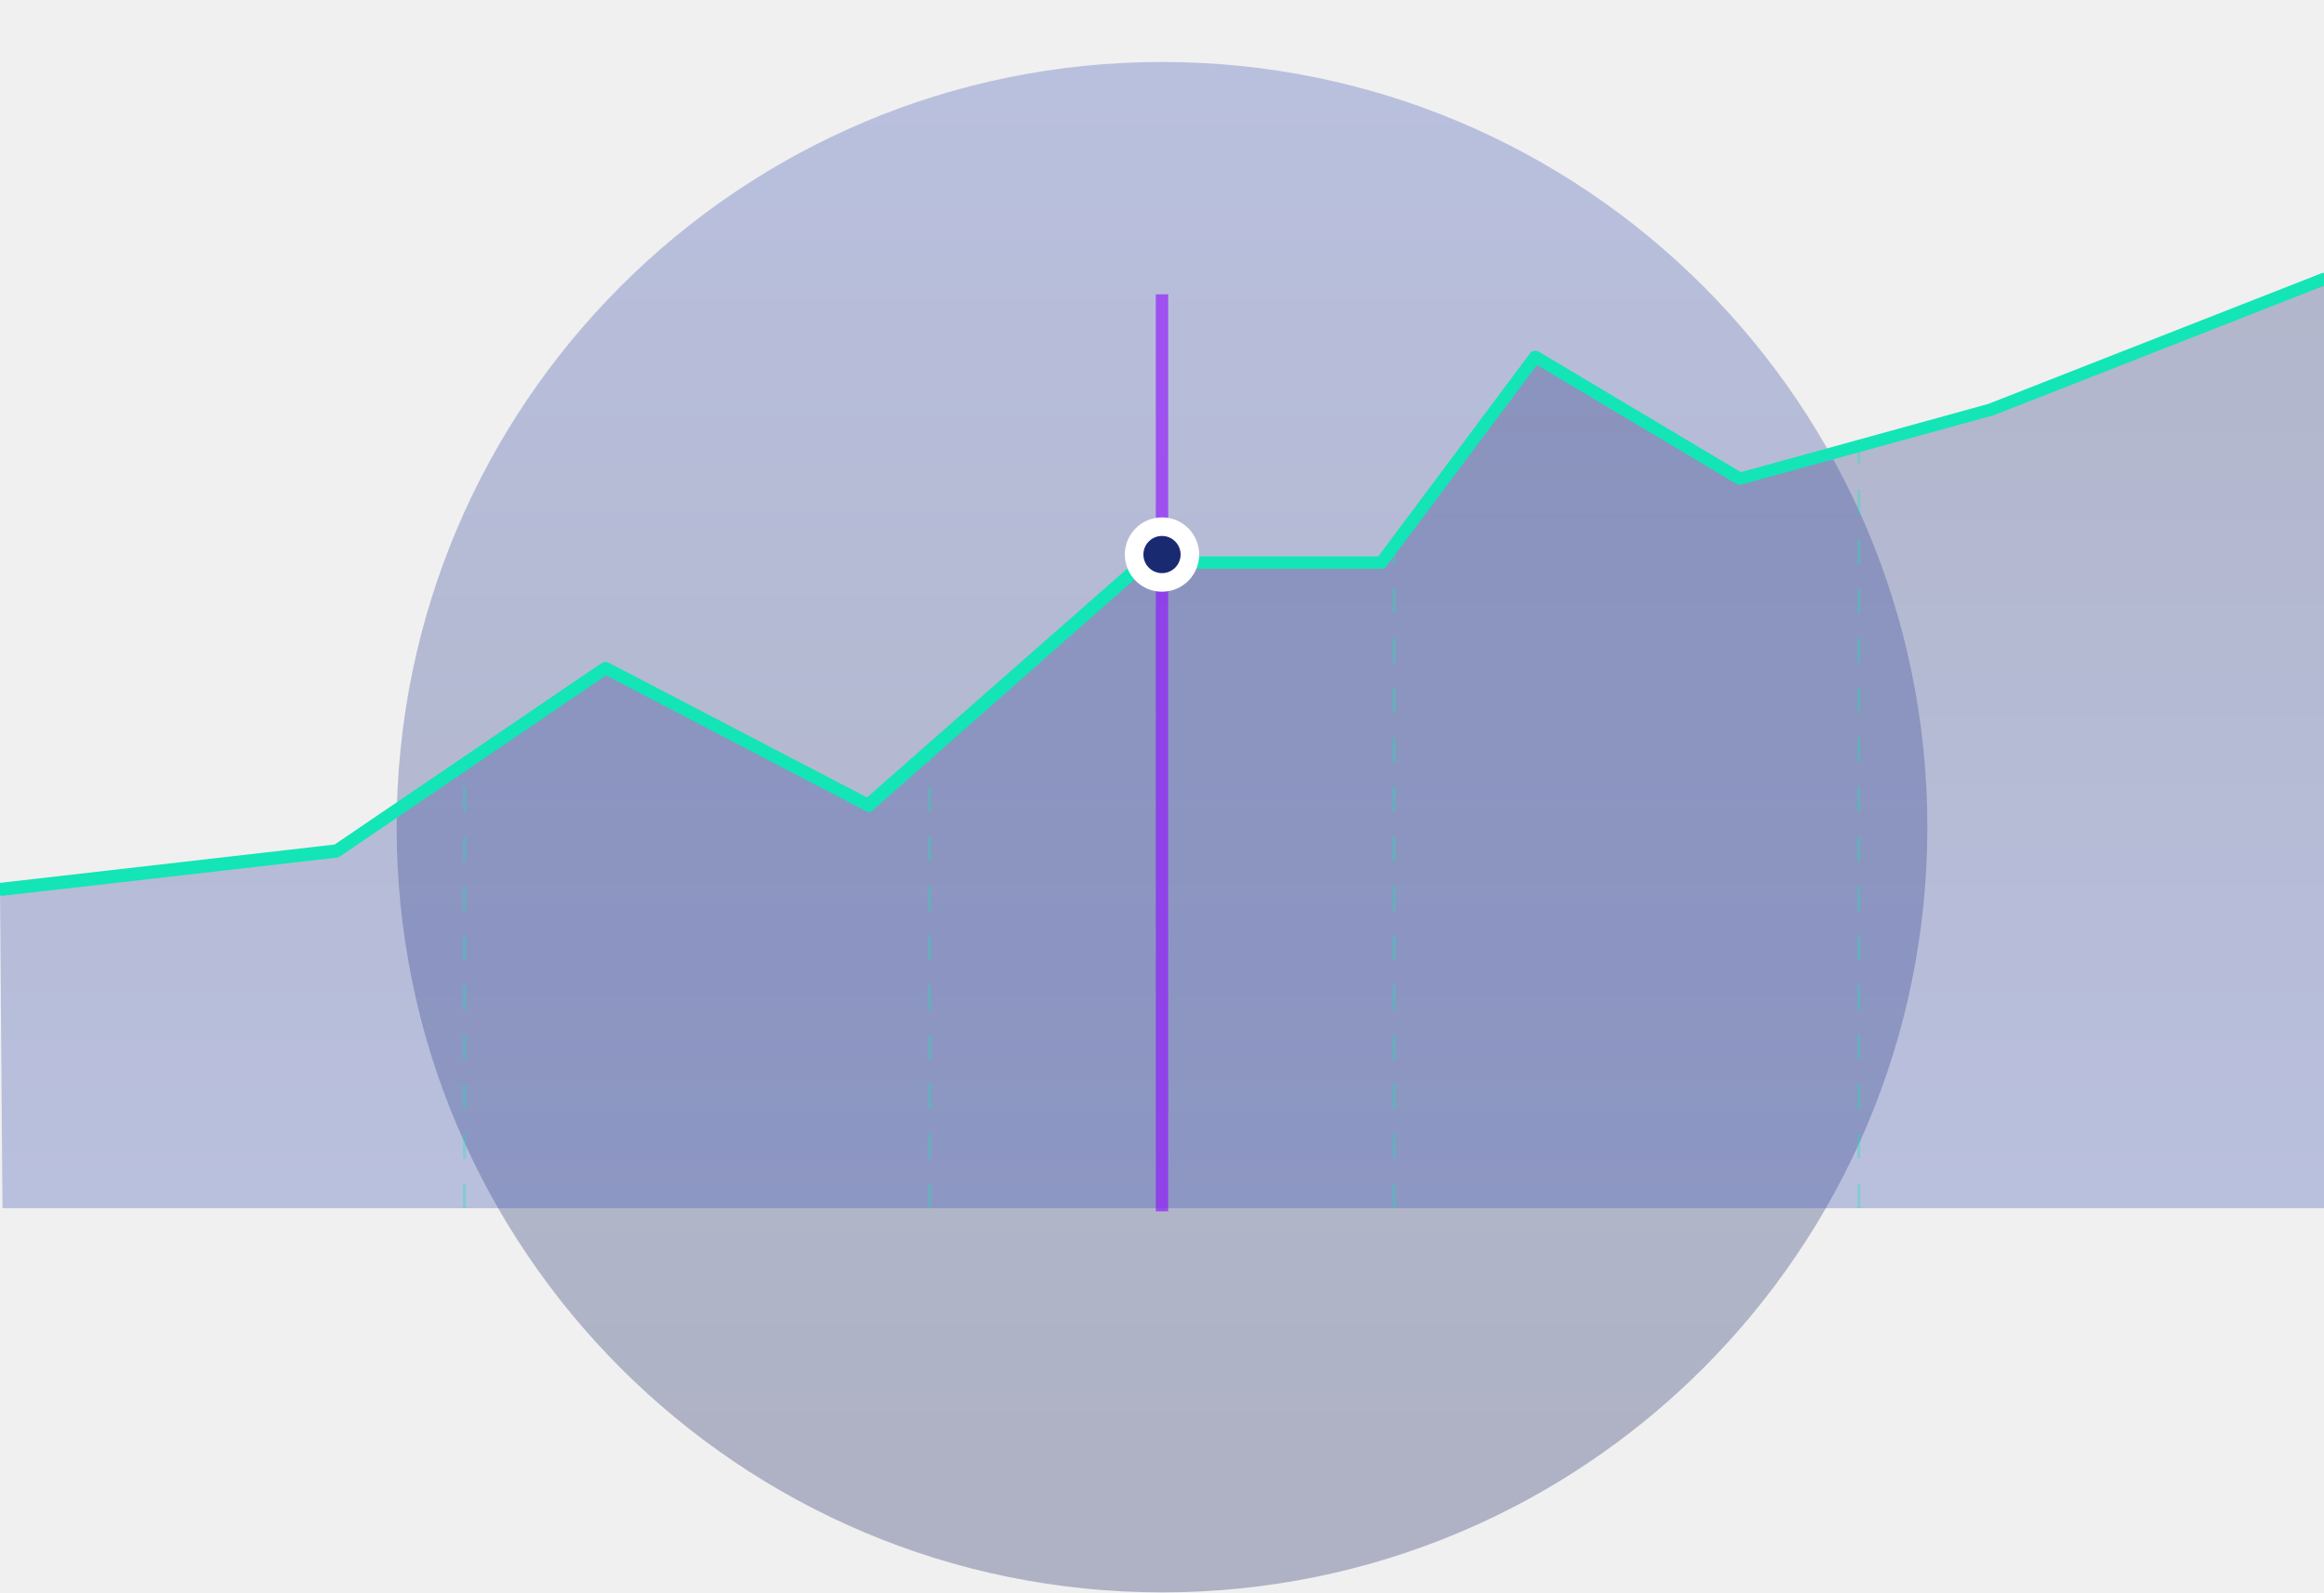
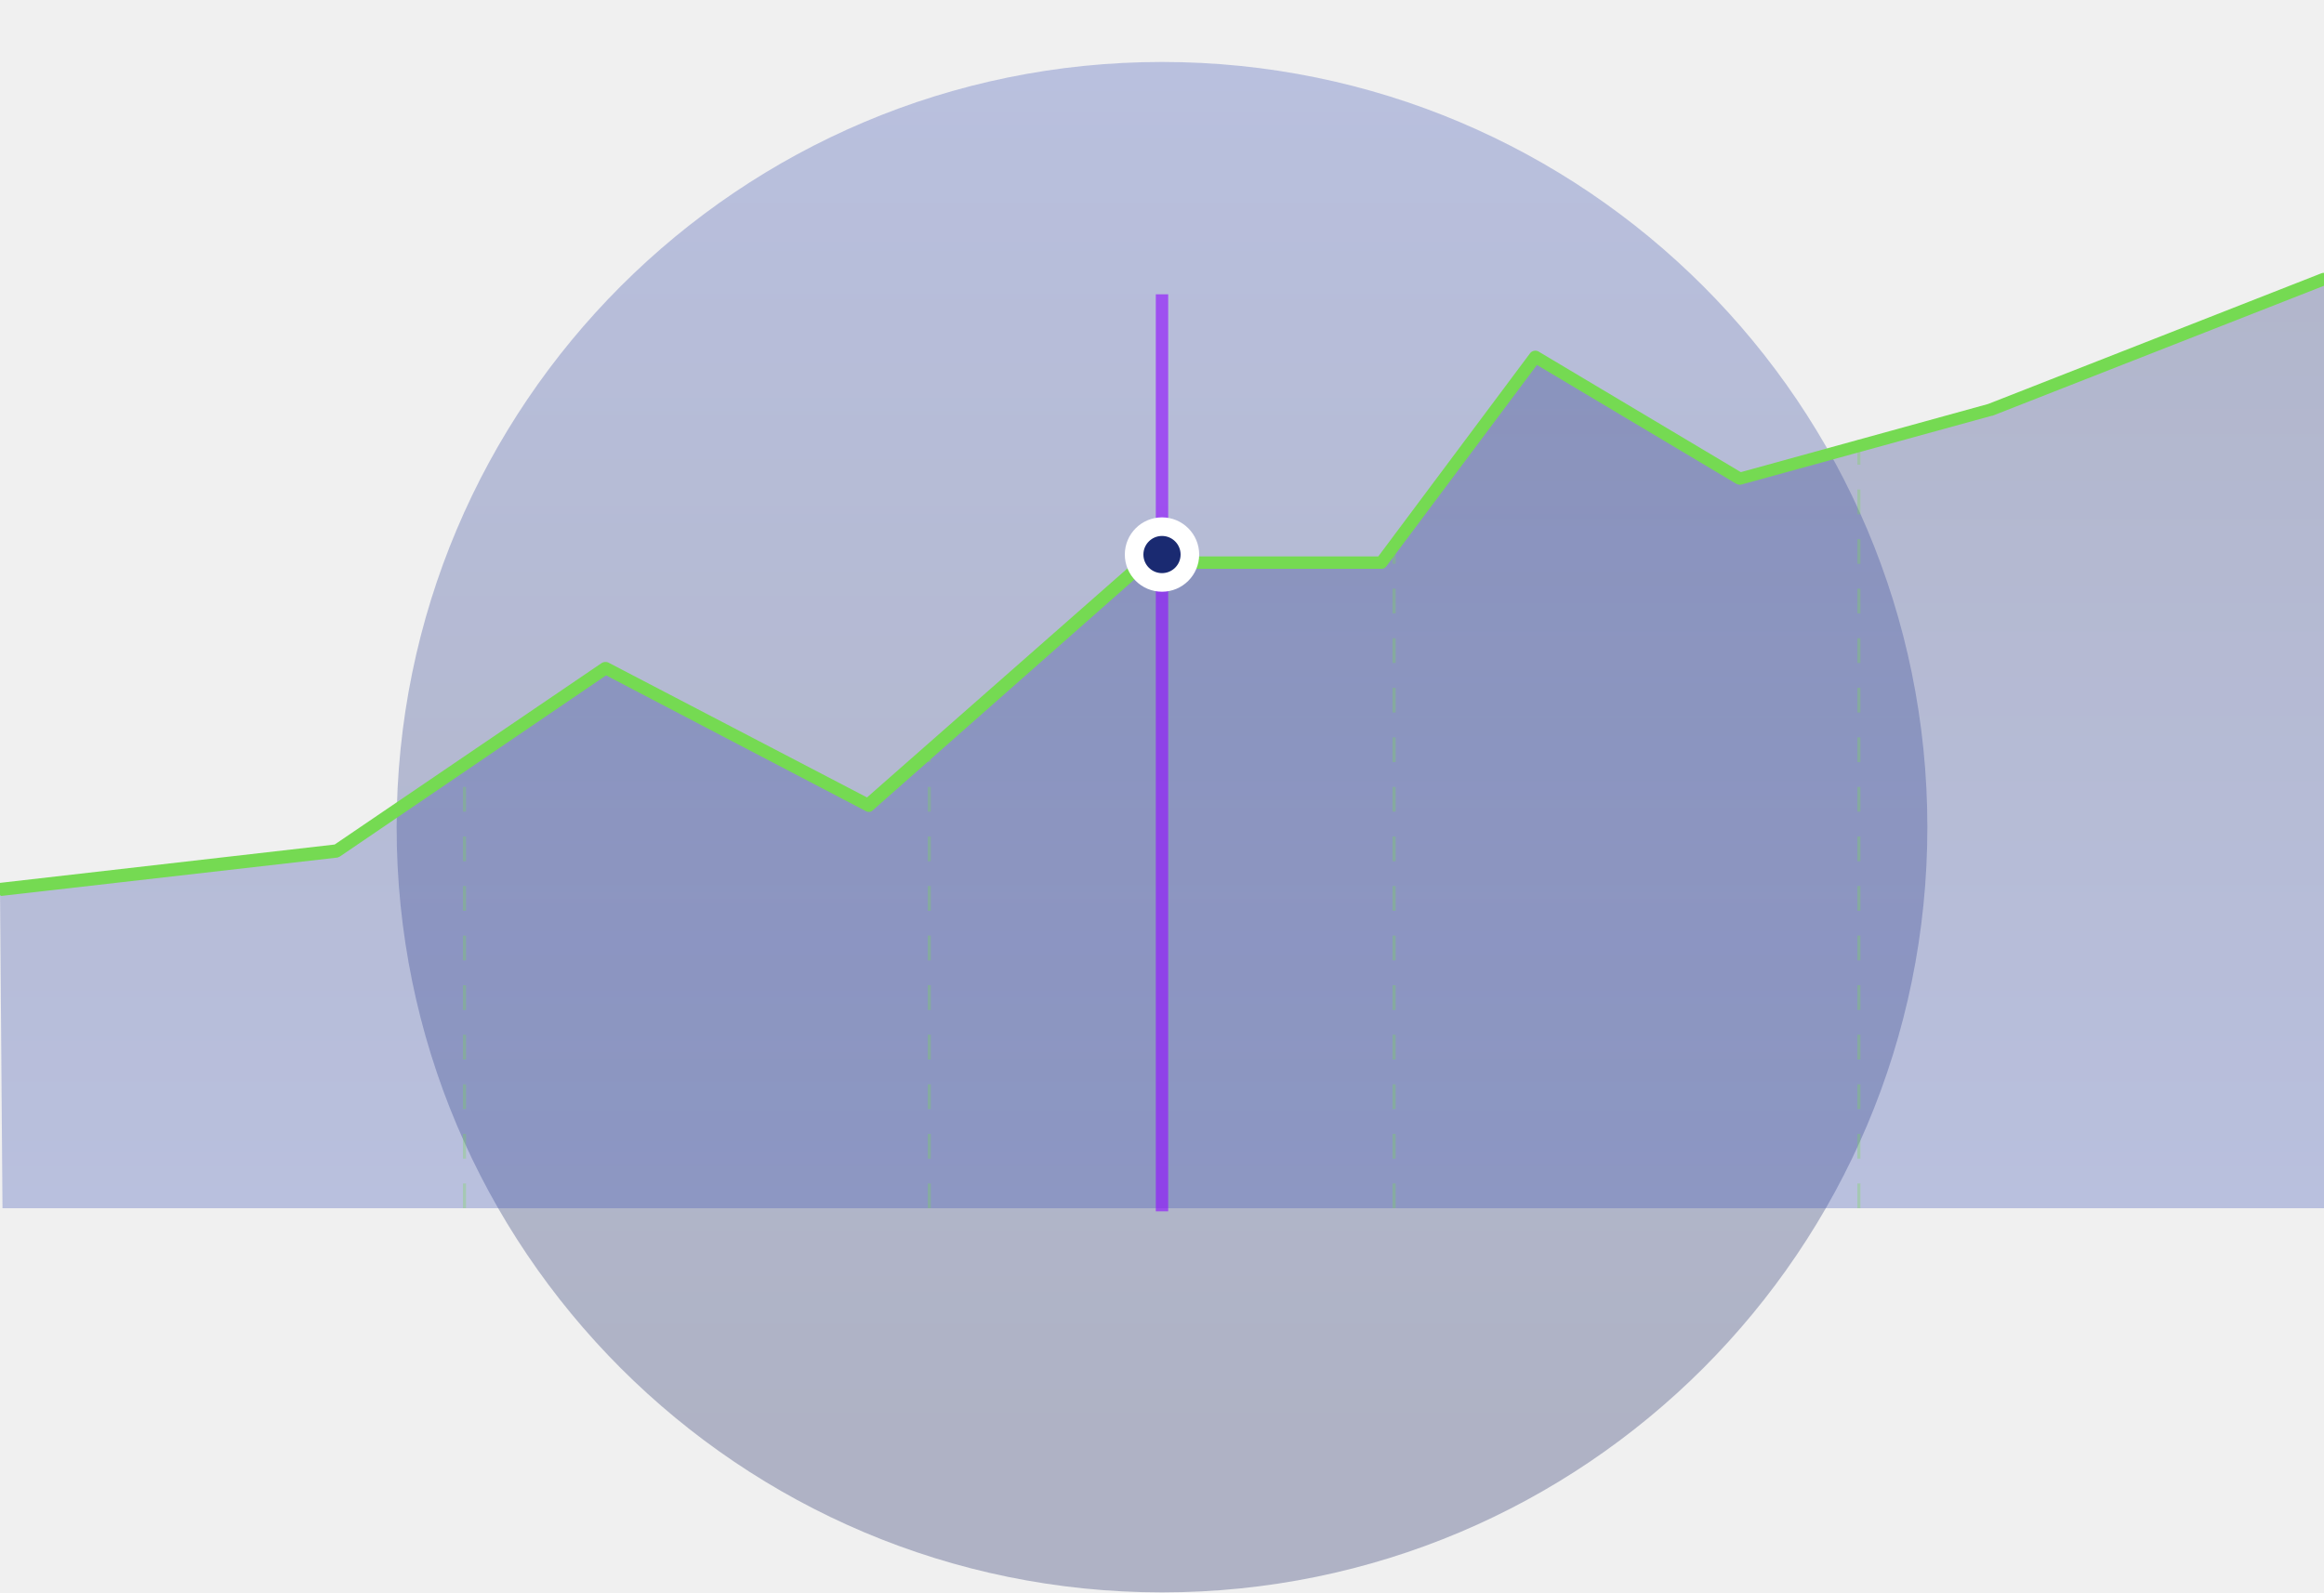
<svg xmlns="http://www.w3.org/2000/svg" version="1.1" id="onboarding-market-illustration" x="0px" y="0px" viewBox="0 0 375 257" style="enable-background:new 0 0 375 257;" xml:space="preserve">
  <style type="text/css">
	.st0{opacity:0.3;fill:url(#SVGID_1_);enable-background:new    ;}
	.st1{opacity:0.3;fill:url(#SVGID_2_);enable-background:new    ;}
	.st2{opacity:0.3;}
- 	.st3{fill:#13E5B6;}
+ 	.st3{fill:#75da52;}
	.st4{opacity:0.64;fill:none;stroke:#9012FE;stroke-width:2;stroke-linecap:square;enable-background:new    ;}
	.st5{fill:#1A2A71;stroke:#FFFFFF;stroke-width:3;}
</style>
  <linearGradient id="SVGID_1_" gradientUnits="userSpaceOnUse" x1="-234.544" y1="11.693" x2="-234.544" y2="12.587" gradientTransform="matrix(247 0 0 247 58120 -2878.024)">
    <stop offset="0" style="stop-color:#3950B5" />
    <stop offset="1" style="stop-color:#162360" />
  </linearGradient>
  <path class="st0" d="M187.5,257c68.2,0,123.5-55.3,123.5-123.5S255.7,10,187.5,10S64,65.3,64,133.5S119.3,257,187.5,257z" />
  <linearGradient id="SVGID_2_" gradientUnits="userSpaceOnUse" x1="187.5" y1="195.03" x2="187.5" y2="45.031">
    <stop offset="0" style="stop-color:#3950B5" />
    <stop offset="1" style="stop-color:#202F77" />
  </linearGradient>
  <polygon class="st1" points="54.3,137.3 97.7,107.8 140.1,129.9 184.6,90.7 222.9,90.7 247.7,57.5 280.8,77.2 321.2,66.1 375,45   375,195 150.1,195 0.4,195 0,143.5 " />
  <g class="st2">
    <path class="st3" d="M300.2,195h-0.5v-4h0.5V195z M300.2,187h-0.5v-4h0.5V187z M300.2,179h-0.5v-4h0.5V179z M300.2,171h-0.5v-4h0.5   V171z M300.2,163h-0.5v-4h0.5V163z M300.2,155h-0.5v-4h0.5V155z M300.2,147h-0.5v-4h0.5V147z M300.2,139h-0.5v-4h0.5V139z    M300.2,131h-0.5v-4h0.5V131z M300.2,123h-0.5v-4h0.5V123z M300.2,115h-0.5v-4h0.5V115z M300.2,107h-0.5v-4h0.5V107z M300.2,99   h-0.5v-4h0.5V99z M300.2,91h-0.5v-4h0.5V91z M300.2,83h-0.5v-4h0.5V83z M300.2,75h-0.5v-4h0.5V75z" />
    <path class="st3" d="M225.2,195h-0.5v-4h0.5V195z M225.2,187h-0.5v-4h0.5V187z M225.2,179h-0.5v-4h0.5V179z M225.2,171h-0.5v-4h0.5   V171z M225.2,163h-0.5v-4h0.5V163z M225.2,155h-0.5v-4h0.5V155z M225.2,147h-0.5v-4h0.5V147z M225.2,139h-0.5v-4h0.5V139z    M225.2,131h-0.5v-4h0.5V131z M225.2,123h-0.5v-4h0.5V123z M225.2,115h-0.5v-4h0.5V115z M225.2,107h-0.5v-4h0.5V107z M225.2,99   h-0.5v-4h0.5V99z M225.2,91h-0.5v-3.2h0.5V91z" />
    <path class="st3" d="M150.2,195h-0.5v-4h0.5V195z M150.2,187h-0.5v-4h0.5V187z M150.2,179h-0.5v-4h0.5V179z M150.2,171h-0.5v-4h0.5   V171z M150.2,163h-0.5v-4h0.5V163z M150.2,155h-0.5v-4h0.5V155z M150.2,147h-0.5v-4h0.5V147z M150.2,139h-0.5v-4h0.5V139z    M150.2,131h-0.5v-4h0.5V131z M150.2,123h-0.5v-2h0.5V123z" />
    <path class="st3" d="M75.2,195h-0.5v-4h0.5V195z M75.2,187h-0.5v-4h0.5V187z M75.2,179h-0.5v-4h0.5V179z M75.2,171h-0.5v-4h0.5V171   z M75.2,163h-0.5v-4h0.5V163z M75.2,155h-0.5v-4h0.5V155z M75.2,147h-0.5v-4h0.5V147z M75.2,139h-0.5v-4h0.5V139z M75.2,131h-0.5   v-4h0.5V131z" />
  </g>
  <path class="st3" d="M0,144.5c-0.5,0-0.9-0.4-1-0.9c-0.1-0.5,0.3-1,0.9-1.1l54.1-6.2L97.1,107c0.3-0.2,0.7-0.2,1-0.1l41.8,21.8  l44-38.7c0.2-0.2,0.4-0.2,0.7-0.2h37.8l24.5-32.8c0.3-0.4,0.9-0.5,1.3-0.3l32.7,19.5l39.9-11l53.8-21.1c0.5-0.2,1.1,0.1,1.3,0.6  c0.2,0.5-0.1,1.1-0.6,1.3l-53.8,21.1c0,0-0.1,0-0.1,0l-40.4,11.1c-0.3,0.1-0.5,0-0.8-0.1L248,58.9l-24.3,32.5  c-0.2,0.3-0.5,0.4-0.8,0.4H185l-44.2,39c-0.3,0.3-0.8,0.3-1.1,0.1L97.8,109l-42.9,29.2c-0.1,0.1-0.3,0.1-0.4,0.2l-54.3,6.2  C0.1,144.5,0,144.5,0,144.5z" />
  <g>
    <path id="Line_1_" class="st4" d="M187.5,48.5v146" />
    <circle id="dot" class="st5" cx="187.5" cy="89.5" r="4.5" />
  </g>
</svg>
